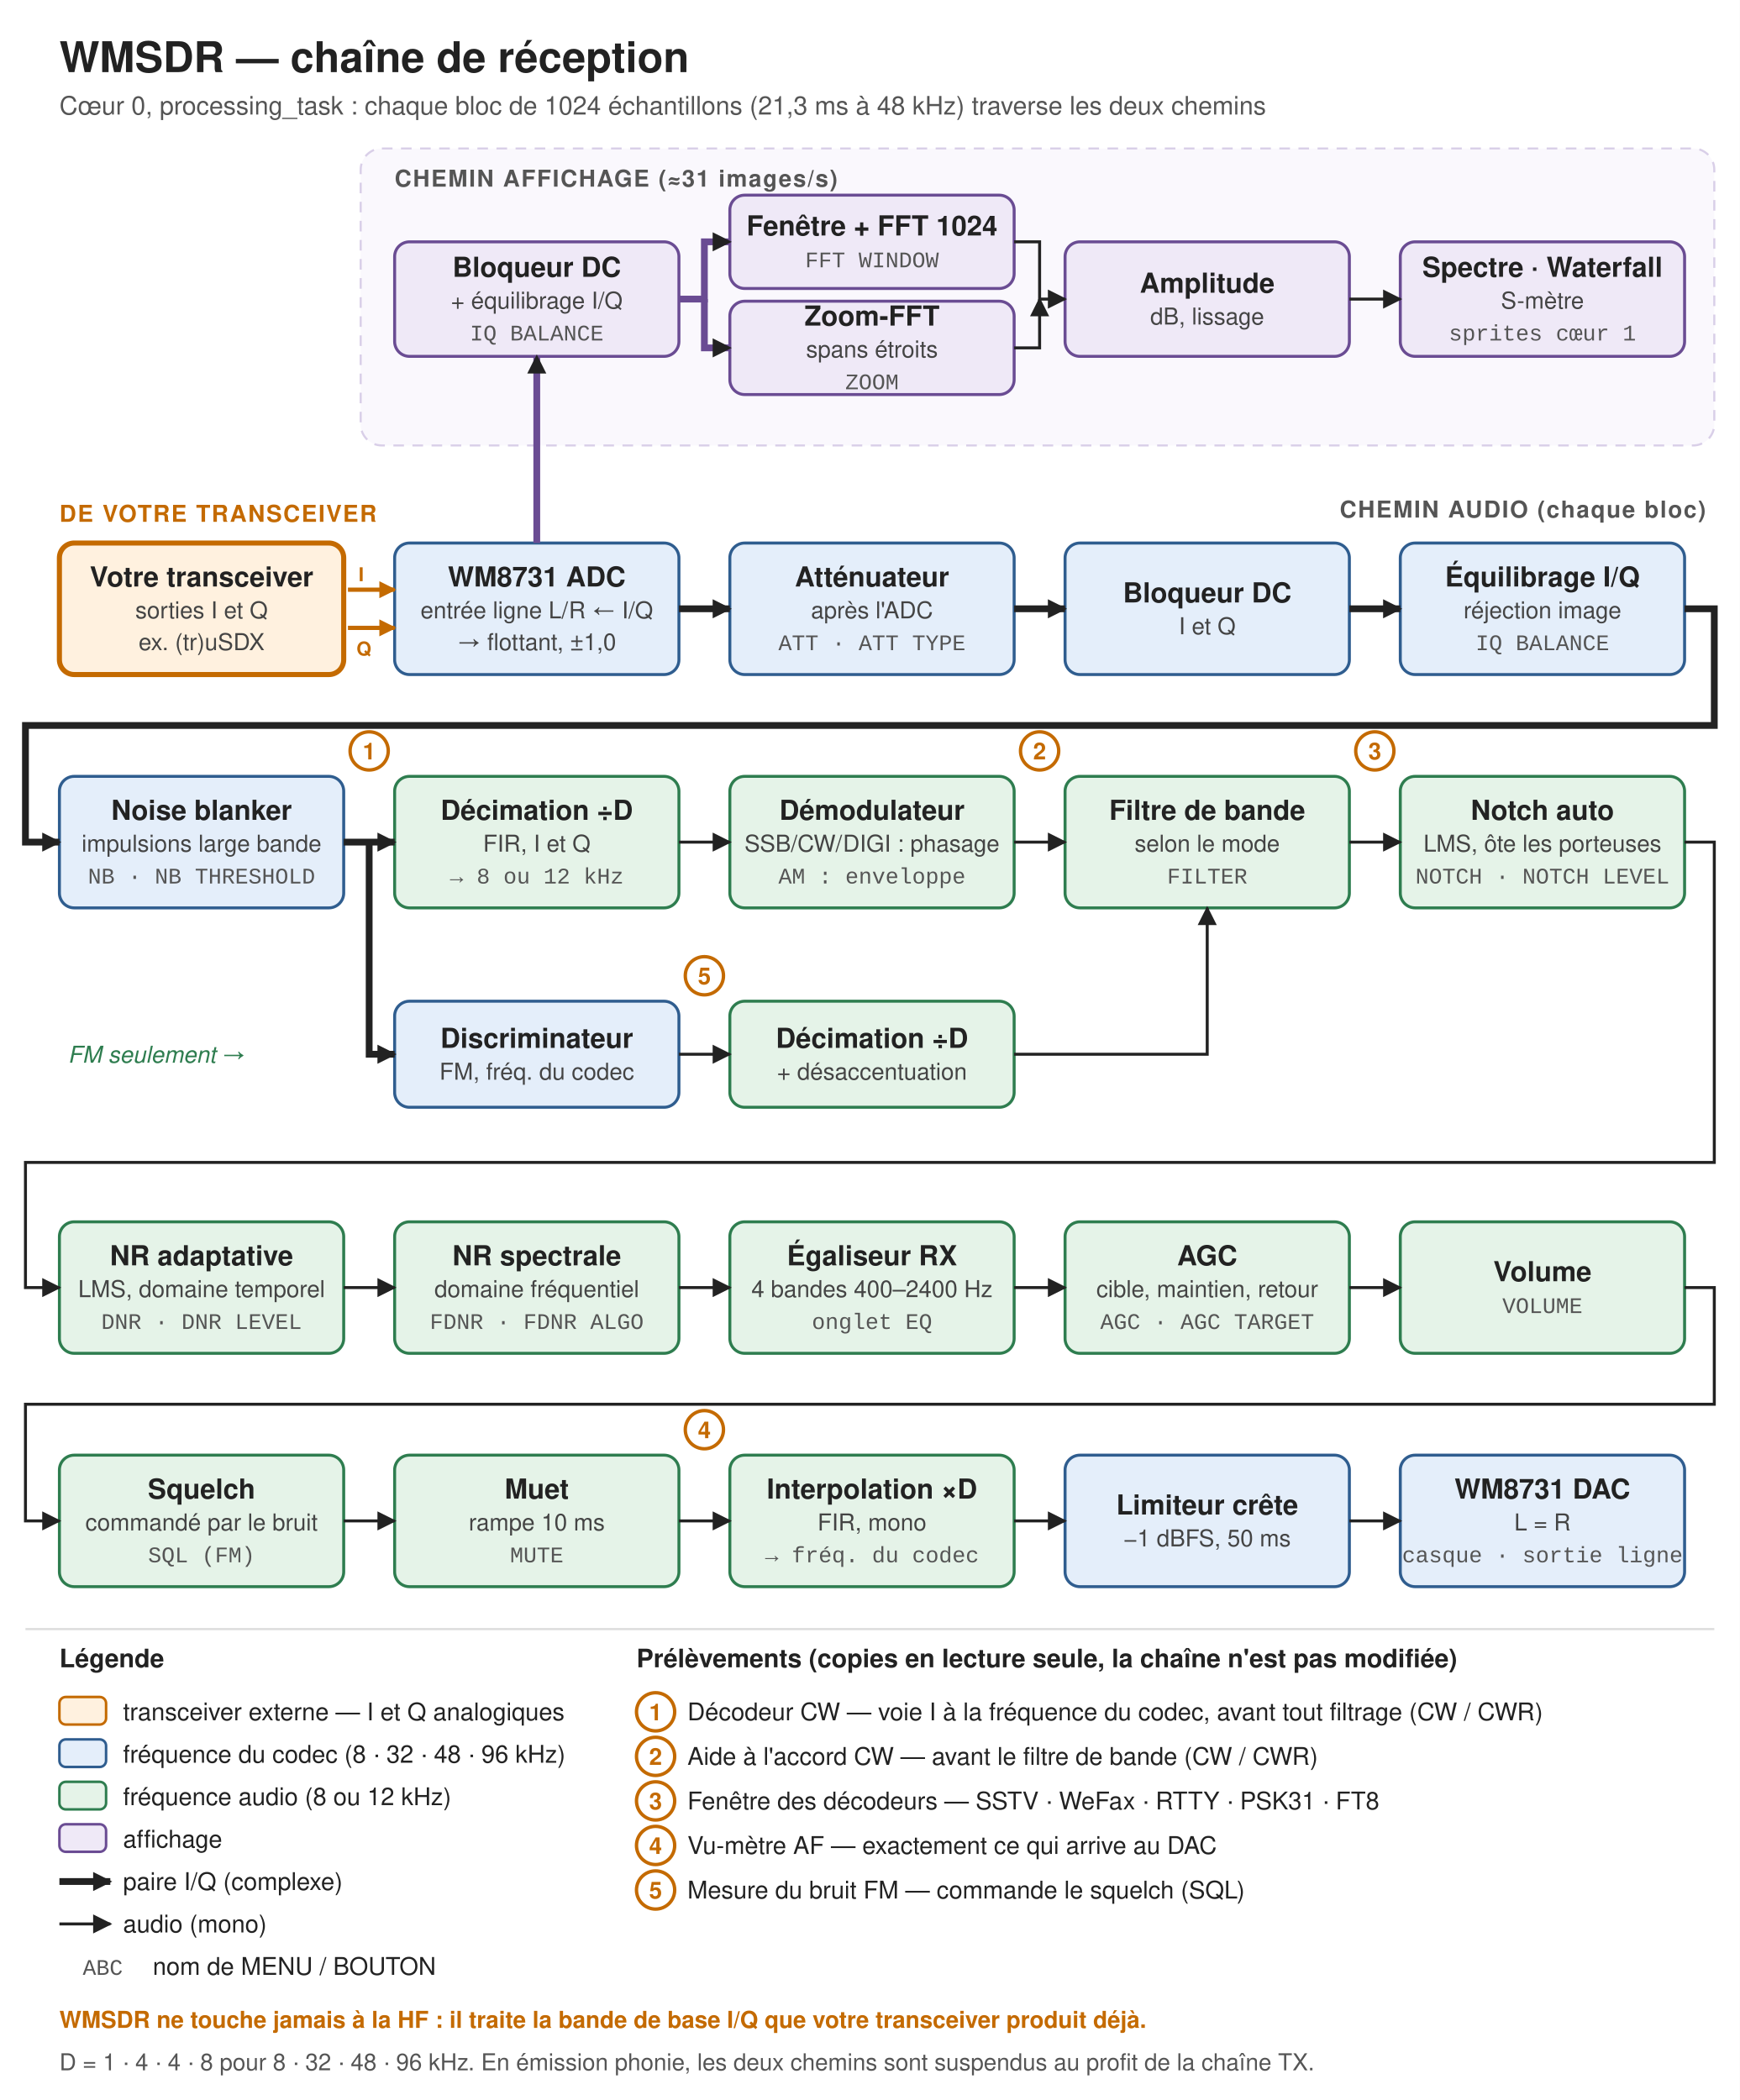
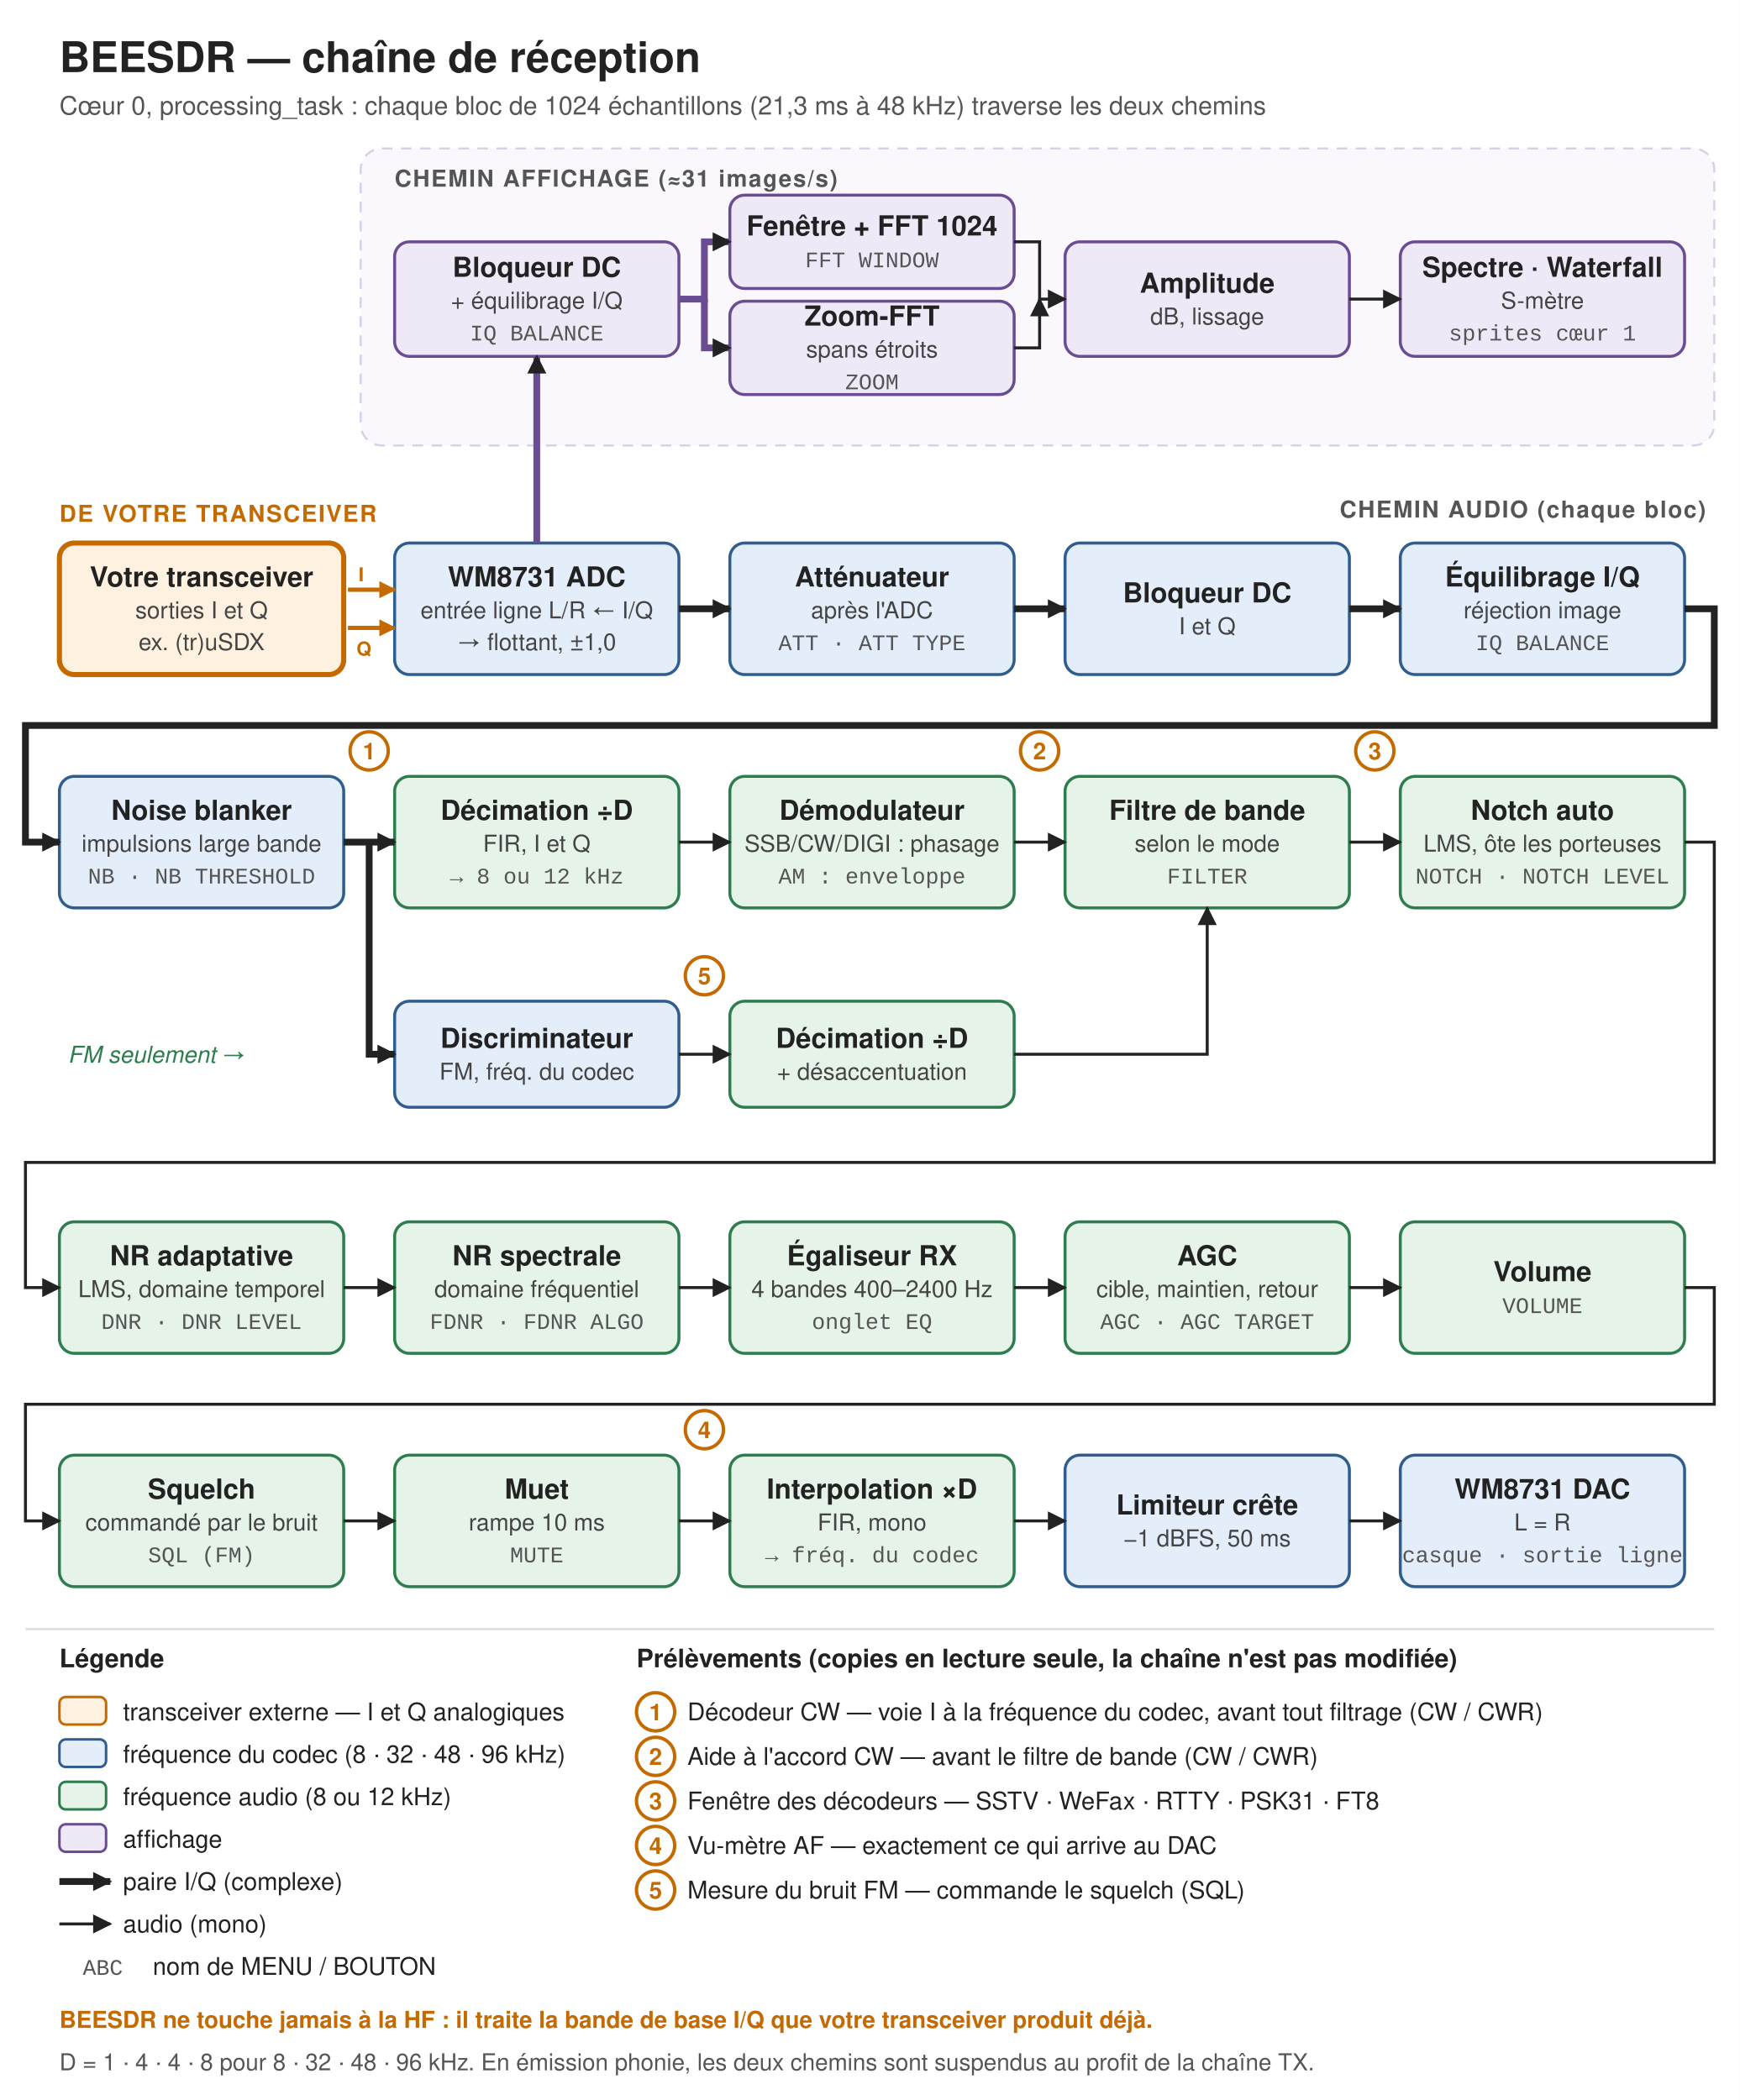
<svg xmlns="http://www.w3.org/2000/svg" viewBox="0 0 820 990" width="820" height="990">
  <defs>
    <marker id="ah" viewBox="0 0 10 10" refX="9" refY="5" markerUnits="userSpaceOnUse" markerWidth="9" markerHeight="9" orient="auto-start-reverse">
      <path d="M0,0 L10,5 L0,10 z" fill="#222" />
    </marker>
    <marker id="ahx" viewBox="0 0 10 10" refX="9" refY="5" markerUnits="userSpaceOnUse" markerWidth="8" markerHeight="8" orient="auto">
      <path d="M0,0 L10,5 L0,10 z" fill="#c46a00" />
    </marker>
  </defs>
  <style>
text{font-family:"Segoe UI",Helvetica,Arial,sans-serif;fill:#222}
.title{font-size:20px;font-weight:700;text-anchor:start}
.sub{font-size:12px;fill:#555;text-anchor:start}
.band{font-size:11px;font-weight:700;letter-spacing:.06em;fill:#555;text-anchor:start}
.t1{font-size:13px;font-weight:700;text-anchor:middle}
.t2{font-size:11px;fill:#444;text-anchor:middle}
.t3{font-size:10.5px;fill:#555;text-anchor:middle;font-family:Consolas,"Courier New",monospace}
.tapn{font-size:11px;font-weight:700;fill:#c46a00;text-anchor:middle}
.lg{font-size:11.5px;text-anchor:start}
.lgh{font-size:12px;font-weight:700;text-anchor:start}
.note{font-size:11px;fill:#555;text-anchor:start}
.fm{font-size:11px;font-style:italic;fill:#2e7d4f;text-anchor:start}
.mono{fill:none;stroke:#222;stroke-width:1.4;marker-end:url(#ah)}
.iq{fill:none;stroke:#222;stroke-width:3.2;marker-end:url(#ah)}
.ext{fill:none;stroke:#c46a00;stroke-width:2;marker-end:url(#ahx)}
.extl{font-size:11px;font-weight:700;letter-spacing:.06em;fill:#c46a00;text-anchor:start}
.iqd{fill:none;stroke:#6a4c93;stroke-width:3.2;marker-end:url(#ah)}
</style>
  <rect width="820" height="990" fill="#fff" />
-   <text class="title" x="28" y="34">WMSDR — chaîne de réception</text>
+   <text class="title" x="28" y="34">BEESDR — chaîne de réception</text>
  <text class="sub" x="28" y="54">Cœur 0, processing_task : chaque bloc de 1024 échantillons (21,3 ms à 48 kHz) traverse les deux chemins</text>
  <rect x="170" y="70" width="638" height="140" rx="10" fill="#faf8fd" stroke="#d9cfe8" stroke-dasharray="5 4" />
  <text class="band" x="186" y="88">CHEMIN AFFICHAGE  (≈31 images/s)</text>
  <rect x="186" y="114" width="134" height="54" rx="7" fill="#efe9f7" stroke="#6a4c93" stroke-width="1.4" />
  <text class="t1" x="253.0" y="130.5">Bloqueur DC</text>
  <text class="t2" x="253.0" y="145.5">+ équilibrage I/Q</text>
  <text class="t3" x="253.0" y="160.5">IQ BALANCE</text>
  <rect x="344" y="92" width="134" height="44" rx="7" fill="#efe9f7" stroke="#6a4c93" stroke-width="1.4" />
  <text class="t1" x="411.0" y="111.0">Fenêtre + FFT 1024</text>
  <text class="t3" x="411.0" y="126.0">FFT WINDOW</text>
  <rect x="344" y="142" width="134" height="44" rx="7" fill="#efe9f7" stroke="#6a4c93" stroke-width="1.4" />
  <text class="t1" x="411.0" y="153.5">Zoom-FFT</text>
  <text class="t2" x="411.0" y="168.5">spans étroits</text>
  <text class="t3" x="411.0" y="183.5">ZOOM</text>
  <rect x="502" y="114" width="134" height="54" rx="7" fill="#efe9f7" stroke="#6a4c93" stroke-width="1.4" />
  <text class="t1" x="569.0" y="138.0">Amplitude</text>
  <text class="t2" x="569.0" y="153.0">dB, lissage</text>
  <rect x="660" y="114" width="134" height="54" rx="7" fill="#efe9f7" stroke="#6a4c93" stroke-width="1.4" />
  <text class="t1" x="727.0" y="130.5">Spectre · Waterfall</text>
  <text class="t2" x="727.0" y="145.5">S-mètre</text>
  <text class="t3" x="727.0" y="160.5">sprites cœur 1</text>
  <path class="iqd" d="M320,141.0 L332,141.0 L332,114.0 L344,114.0" />
  <path class="iqd" d="M332,141.0 L332,164.0 L344,164.0" />
  <path class="mono" d="M478,114.0 L490,114.0 L490,141.0 L502,141.0" />
  <path class="mono" d="M478,164.0 L490,164.0 L490,141.0" />
  <path class="mono" d="M636,141.0 L660,141.0" />
  <text class="band" x="804" y="244" style="text-anchor:end">CHEMIN AUDIO  (chaque bloc)</text>
  <rect x="28" y="256" width="134" height="62" rx="7" fill="#fff1df" stroke="#c46a00" stroke-width="2.4" />
  <text class="t1" x="95.0" y="276.5">Votre transceiver</text>
  <text class="t2" x="95.0" y="291.5">sorties I et Q</text>
  <text class="t2" x="95.0" y="306.5">ex. (tr)uSDX</text>
  <rect x="186" y="256" width="134" height="62" rx="7" fill="#e4eefa" stroke="#2f5d8f" stroke-width="1.4" />
  <text class="t1" x="253.0" y="276.5">WM8731 ADC</text>
  <text class="t2" x="253.0" y="291.5">entrée ligne L/R ← I/Q</text>
  <text class="t2" x="253.0" y="306.5">→ flottant, ±1,0</text>
  <rect x="344" y="256" width="134" height="62" rx="7" fill="#e4eefa" stroke="#2f5d8f" stroke-width="1.4" />
  <text class="t1" x="411.0" y="276.5">Atténuateur</text>
  <text class="t2" x="411.0" y="291.5">après l'ADC</text>
  <text class="t3" x="411.0" y="306.5">ATT · ATT TYPE</text>
  <rect x="502" y="256" width="134" height="62" rx="7" fill="#e4eefa" stroke="#2f5d8f" stroke-width="1.4" />
  <text class="t1" x="569.0" y="284.0">Bloqueur DC</text>
  <text class="t2" x="569.0" y="299.0">I et Q</text>
  <rect x="660" y="256" width="134" height="62" rx="7" fill="#e4eefa" stroke="#2f5d8f" stroke-width="1.4" />
  <text class="t1" x="727.0" y="276.5">Équilibrage I/Q</text>
  <text class="t2" x="727.0" y="291.5">réjection image</text>
  <text class="t3" x="727.0" y="306.5">IQ BALANCE</text>
  <text class="extl" x="28" y="246">DE VOTRE TRANSCEIVER</text>
  <path class="ext" d="M164,278.0 L186,278.0" />
  <path class="ext" d="M164,296.0 L186,296.0" />
  <text class="extl" x="169" y="274.0" style="font-size:9px">I</text>
  <text class="extl" x="168" y="309.0" style="font-size:9px">Q</text>
  <rect x="28" y="366" width="134" height="62" rx="7" fill="#e4eefa" stroke="#2f5d8f" stroke-width="1.4" />
  <text class="t1" x="95.0" y="386.5">Noise blanker</text>
  <text class="t2" x="95.0" y="401.5">impulsions large bande</text>
  <text class="t3" x="95.0" y="416.5">NB · NB THRESHOLD</text>
  <rect x="186" y="366" width="134" height="62" rx="7" fill="#e5f3e8" stroke="#2e7d4f" stroke-width="1.4" />
  <text class="t1" x="253.0" y="386.5">Décimation ÷D</text>
  <text class="t2" x="253.0" y="401.5">FIR, I et Q</text>
  <text class="t3" x="253.0" y="416.5">→ 8 ou 12 kHz</text>
  <rect x="344" y="366" width="134" height="62" rx="7" fill="#e5f3e8" stroke="#2e7d4f" stroke-width="1.4" />
  <text class="t1" x="411.0" y="386.5">Démodulateur</text>
  <text class="t2" x="411.0" y="401.5">SSB/CW/DIGI : phasage</text>
  <text class="t3" x="411.0" y="416.5">AM : enveloppe</text>
  <rect x="502" y="366" width="134" height="62" rx="7" fill="#e5f3e8" stroke="#2e7d4f" stroke-width="1.4" />
  <text class="t1" x="569.0" y="386.5">Filtre de bande</text>
  <text class="t2" x="569.0" y="401.5">selon le mode</text>
  <text class="t3" x="569.0" y="416.5">FILTER</text>
  <rect x="660" y="366" width="134" height="62" rx="7" fill="#e5f3e8" stroke="#2e7d4f" stroke-width="1.4" />
  <text class="t1" x="727.0" y="386.5">Notch auto</text>
  <text class="t2" x="727.0" y="401.5">LMS, ôte les porteuses</text>
  <text class="t3" x="727.0" y="416.5">NOTCH · NOTCH LEVEL</text>
  <rect x="186" y="472" width="134" height="50" rx="7" fill="#e4eefa" stroke="#2f5d8f" stroke-width="1.4" />
  <text class="t1" x="253.0" y="494.0">Discriminateur</text>
  <text class="t2" x="253.0" y="509.0">FM, fréq. du codec</text>
  <rect x="344" y="472" width="134" height="50" rx="7" fill="#e5f3e8" stroke="#2e7d4f" stroke-width="1.4" />
  <text class="t1" x="411.0" y="494.0">Décimation ÷D</text>
  <text class="t2" x="411.0" y="509.0">+ désaccentuation</text>
  <rect x="28" y="576" width="134" height="62" rx="7" fill="#e5f3e8" stroke="#2e7d4f" stroke-width="1.4" />
  <text class="t1" x="95.0" y="596.5">NR adaptative</text>
  <text class="t2" x="95.0" y="611.5">LMS, domaine temporel</text>
  <text class="t3" x="95.0" y="626.5">DNR · DNR LEVEL</text>
  <rect x="186" y="576" width="134" height="62" rx="7" fill="#e5f3e8" stroke="#2e7d4f" stroke-width="1.4" />
  <text class="t1" x="253.0" y="596.5">NR spectrale</text>
  <text class="t2" x="253.0" y="611.5">domaine fréquentiel</text>
  <text class="t3" x="253.0" y="626.5">FDNR · FDNR ALGO</text>
  <rect x="344" y="576" width="134" height="62" rx="7" fill="#e5f3e8" stroke="#2e7d4f" stroke-width="1.4" />
  <text class="t1" x="411.0" y="596.5">Égaliseur RX</text>
  <text class="t2" x="411.0" y="611.5">4 bandes 400–2400 Hz</text>
  <text class="t3" x="411.0" y="626.5">onglet EQ</text>
  <rect x="502" y="576" width="134" height="62" rx="7" fill="#e5f3e8" stroke="#2e7d4f" stroke-width="1.4" />
  <text class="t1" x="569.0" y="596.5">AGC</text>
  <text class="t2" x="569.0" y="611.5">cible, maintien, retour</text>
  <text class="t3" x="569.0" y="626.5">AGC · AGC TARGET</text>
  <rect x="660" y="576" width="134" height="62" rx="7" fill="#e5f3e8" stroke="#2e7d4f" stroke-width="1.4" />
  <text class="t1" x="727.0" y="604.0">Volume</text>
  <text class="t3" x="727.0" y="619.0">VOLUME</text>
  <rect x="28" y="686" width="134" height="62" rx="7" fill="#e5f3e8" stroke="#2e7d4f" stroke-width="1.4" />
  <text class="t1" x="95.0" y="706.5">Squelch</text>
  <text class="t2" x="95.0" y="721.5">commandé par le bruit</text>
  <text class="t3" x="95.0" y="736.5">SQL (FM)</text>
  <rect x="186" y="686" width="134" height="62" rx="7" fill="#e5f3e8" stroke="#2e7d4f" stroke-width="1.4" />
  <text class="t1" x="253.0" y="706.5">Muet</text>
  <text class="t2" x="253.0" y="721.5">rampe 10 ms</text>
  <text class="t3" x="253.0" y="736.5">MUTE</text>
  <rect x="344" y="686" width="134" height="62" rx="7" fill="#e5f3e8" stroke="#2e7d4f" stroke-width="1.4" />
  <text class="t1" x="411.0" y="706.5">Interpolation ×D</text>
  <text class="t2" x="411.0" y="721.5">FIR, mono</text>
  <text class="t3" x="411.0" y="736.5">→ fréq. du codec</text>
  <rect x="502" y="686" width="134" height="62" rx="7" fill="#e4eefa" stroke="#2f5d8f" stroke-width="1.4" />
  <text class="t1" x="569.0" y="714.0">Limiteur crête</text>
  <text class="t2" x="569.0" y="729.0">−1 dBFS, 50 ms</text>
  <rect x="660" y="686" width="134" height="62" rx="7" fill="#e4eefa" stroke="#2f5d8f" stroke-width="1.4" />
  <text class="t1" x="727.0" y="706.5">WM8731 DAC</text>
  <text class="t2" x="727.0" y="721.5">L = R</text>
  <text class="t3" x="727.0" y="736.5">casque · sortie ligne</text>
  <path class="iqd" d="M253.0,256 L253.0,168" />
  <path class="iq" d="M320,287.0 L344,287.0" />
  <path class="iq" d="M478,287.0 L502,287.0" />
  <path class="iq" d="M636,287.0 L660,287.0" />
  <path class="iq" d="M794,287.0 L808,287.0 L808,342.0 L12,342.0 L12,397.0 L28,397.0" />
  <path class="iq" d="M162,397.0 L186,397.0" />
  <path class="mono" d="M320,397.0 L344,397.0" />
  <path class="mono" d="M478,397.0 L502,397.0" />
  <path class="mono" d="M636,397.0 L660,397.0" />
  <path class="mono" d="M794,397.0 L808,397.0 L808,548 L12,548 L12,607.0 L28,607.0" />
  <path class="mono" d="M162,607.0 L186,607.0" />
  <path class="mono" d="M320,607.0 L344,607.0" />
  <path class="mono" d="M478,607.0 L502,607.0" />
  <path class="mono" d="M636,607.0 L660,607.0" />
  <path class="mono" d="M794,607.0 L808,607.0 L808,662.0 L12,662.0 L12,717.0 L28,717.0" />
  <path class="mono" d="M162,717.0 L186,717.0" />
  <path class="mono" d="M320,717.0 L344,717.0" />
  <path class="mono" d="M478,717.0 L502,717.0" />
  <path class="mono" d="M636,717.0 L660,717.0" />
  <path class="iq" d="M174,397.0 L174,497 L186,497" />
  <path class="mono" d="M320,497 L344,497" />
  <path class="mono" d="M478,497 L569.0,497 L569.0,428" />
  <text class="fm" x="32" y="501">FM seulement →</text>
  <circle cx="174.0" cy="354" r="9" fill="#fff" stroke="#c46a00" stroke-width="1.6" />
  <text class="tapn" x="174.0" y="358">1</text>
  <circle cx="490.0" cy="354" r="9" fill="#fff" stroke="#c46a00" stroke-width="1.6" />
  <text class="tapn" x="490.0" y="358">2</text>
  <circle cx="648.0" cy="354" r="9" fill="#fff" stroke="#c46a00" stroke-width="1.6" />
  <text class="tapn" x="648.0" y="358">3</text>
  <circle cx="332.0" cy="674" r="9" fill="#fff" stroke="#c46a00" stroke-width="1.6" />
  <text class="tapn" x="332.0" y="678">4</text>
  <circle cx="332.0" cy="460" r="9" fill="#fff" stroke="#c46a00" stroke-width="1.6" />
  <text class="tapn" x="332.0" y="464">5</text>
  <line x1="12" y1="768" x2="808" y2="768" stroke="#ddd" />
  <text class="lgh" x="28" y="786">Légende</text>
  <rect x="28" y="800" width="22" height="13" rx="3" fill="#fff1df" stroke="#c46a00" stroke-width="1.2" />
  <text class="lg" x="58" y="811">transceiver externe — I et Q analogiques</text>
  <rect x="28" y="820" width="22" height="13" rx="3" fill="#e4eefa" stroke="#2f5d8f" stroke-width="1.2" />
  <text class="lg" x="58" y="831">fréquence du codec (8 · 32 · 48 · 96 kHz)</text>
  <rect x="28" y="840" width="22" height="13" rx="3" fill="#e5f3e8" stroke="#2e7d4f" stroke-width="1.2" />
  <text class="lg" x="58" y="851">fréquence audio (8 ou 12 kHz)</text>
  <rect x="28" y="860" width="22" height="13" rx="3" fill="#efe9f7" stroke="#6a4c93" stroke-width="1.2" />
  <text class="lg" x="58" y="871">affichage</text>
  <path class="iq" d="M28,887 L52,887" />
  <text class="lg" x="58" y="891">paire I/Q (complexe)</text>
  <path class="mono" d="M28,907 L52,907" />
  <text class="lg" x="58" y="911">audio (mono)</text>
  <text class="t3" x="39" y="931" style="text-anchor:start">ABC</text>
  <text class="lg" x="72" y="931">nom de MENU / BOUTON</text>
  <text class="lgh" x="300" y="786">Prélèvements (copies en lecture seule, la chaîne n'est pas modifiée)</text>
  <circle cx="309" cy="807" r="9" fill="#fff" stroke="#c46a00" stroke-width="1.6" />
  <text class="tapn" x="309" y="811">1</text>
  <text class="lg" x="324" y="811">Décodeur CW — voie I à la fréquence du codec, avant tout filtrage (CW / CWR)</text>
  <circle cx="309" cy="828" r="9" fill="#fff" stroke="#c46a00" stroke-width="1.6" />
  <text class="tapn" x="309" y="832">2</text>
  <text class="lg" x="324" y="832">Aide à l'accord CW — avant le filtre de bande (CW / CWR)</text>
  <circle cx="309" cy="849" r="9" fill="#fff" stroke="#c46a00" stroke-width="1.6" />
  <text class="tapn" x="309" y="853">3</text>
  <text class="lg" x="324" y="853">Fenêtre des décodeurs — SSTV · WeFax · RTTY · PSK31 · FT8</text>
  <circle cx="309" cy="870" r="9" fill="#fff" stroke="#c46a00" stroke-width="1.6" />
  <text class="tapn" x="309" y="874">4</text>
  <text class="lg" x="324" y="874">Vu-mètre AF — exactement ce qui arrive au DAC</text>
  <circle cx="309" cy="891" r="9" fill="#fff" stroke="#c46a00" stroke-width="1.6" />
  <text class="tapn" x="309" y="895">5</text>
  <text class="lg" x="324" y="895">Mesure du bruit FM — commande le squelch (SQL)</text>
-   <text class="note" x="28" y="956" style="font-weight:700;fill:#c46a00">WMSDR ne touche jamais à la HF : il traite la bande de base I/Q que votre transceiver produit déjà.</text>
+   <text class="note" x="28" y="956" style="font-weight:700;fill:#c46a00">BEESDR ne touche jamais à la HF : il traite la bande de base I/Q que votre transceiver produit déjà.</text>
  <text class="note" x="28" y="976">D = 1 · 4 · 4 · 8 pour 8 · 32 · 48 · 96 kHz. En émission phonie, les deux chemins sont suspendus au profit de la chaîne TX.</text>
</svg>
